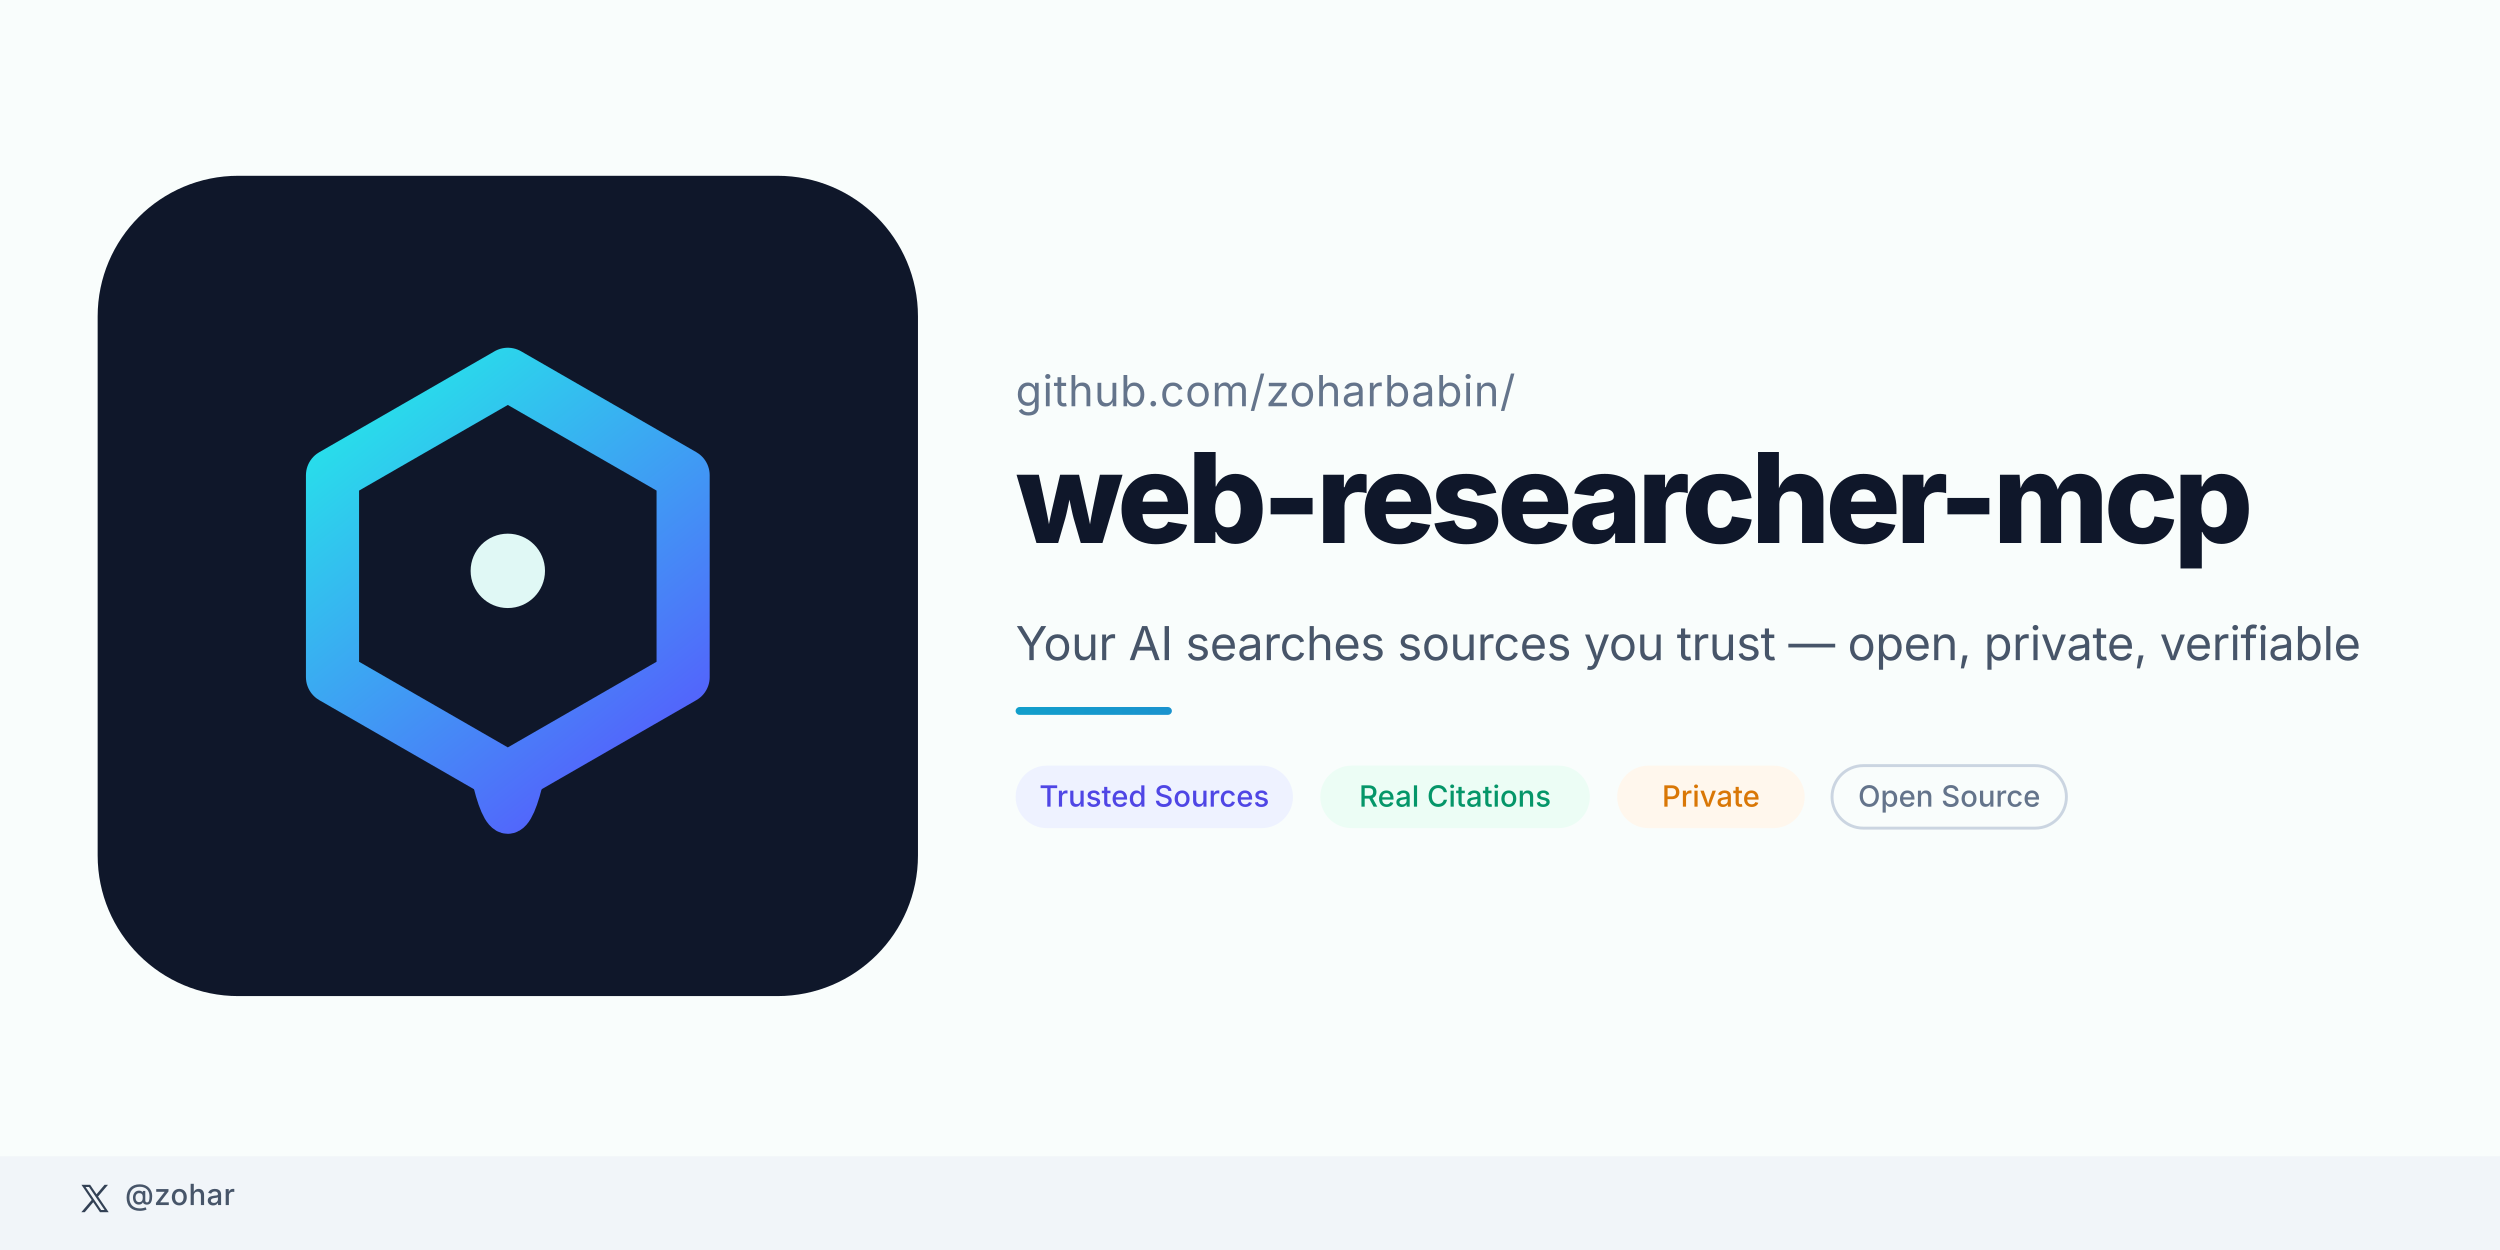
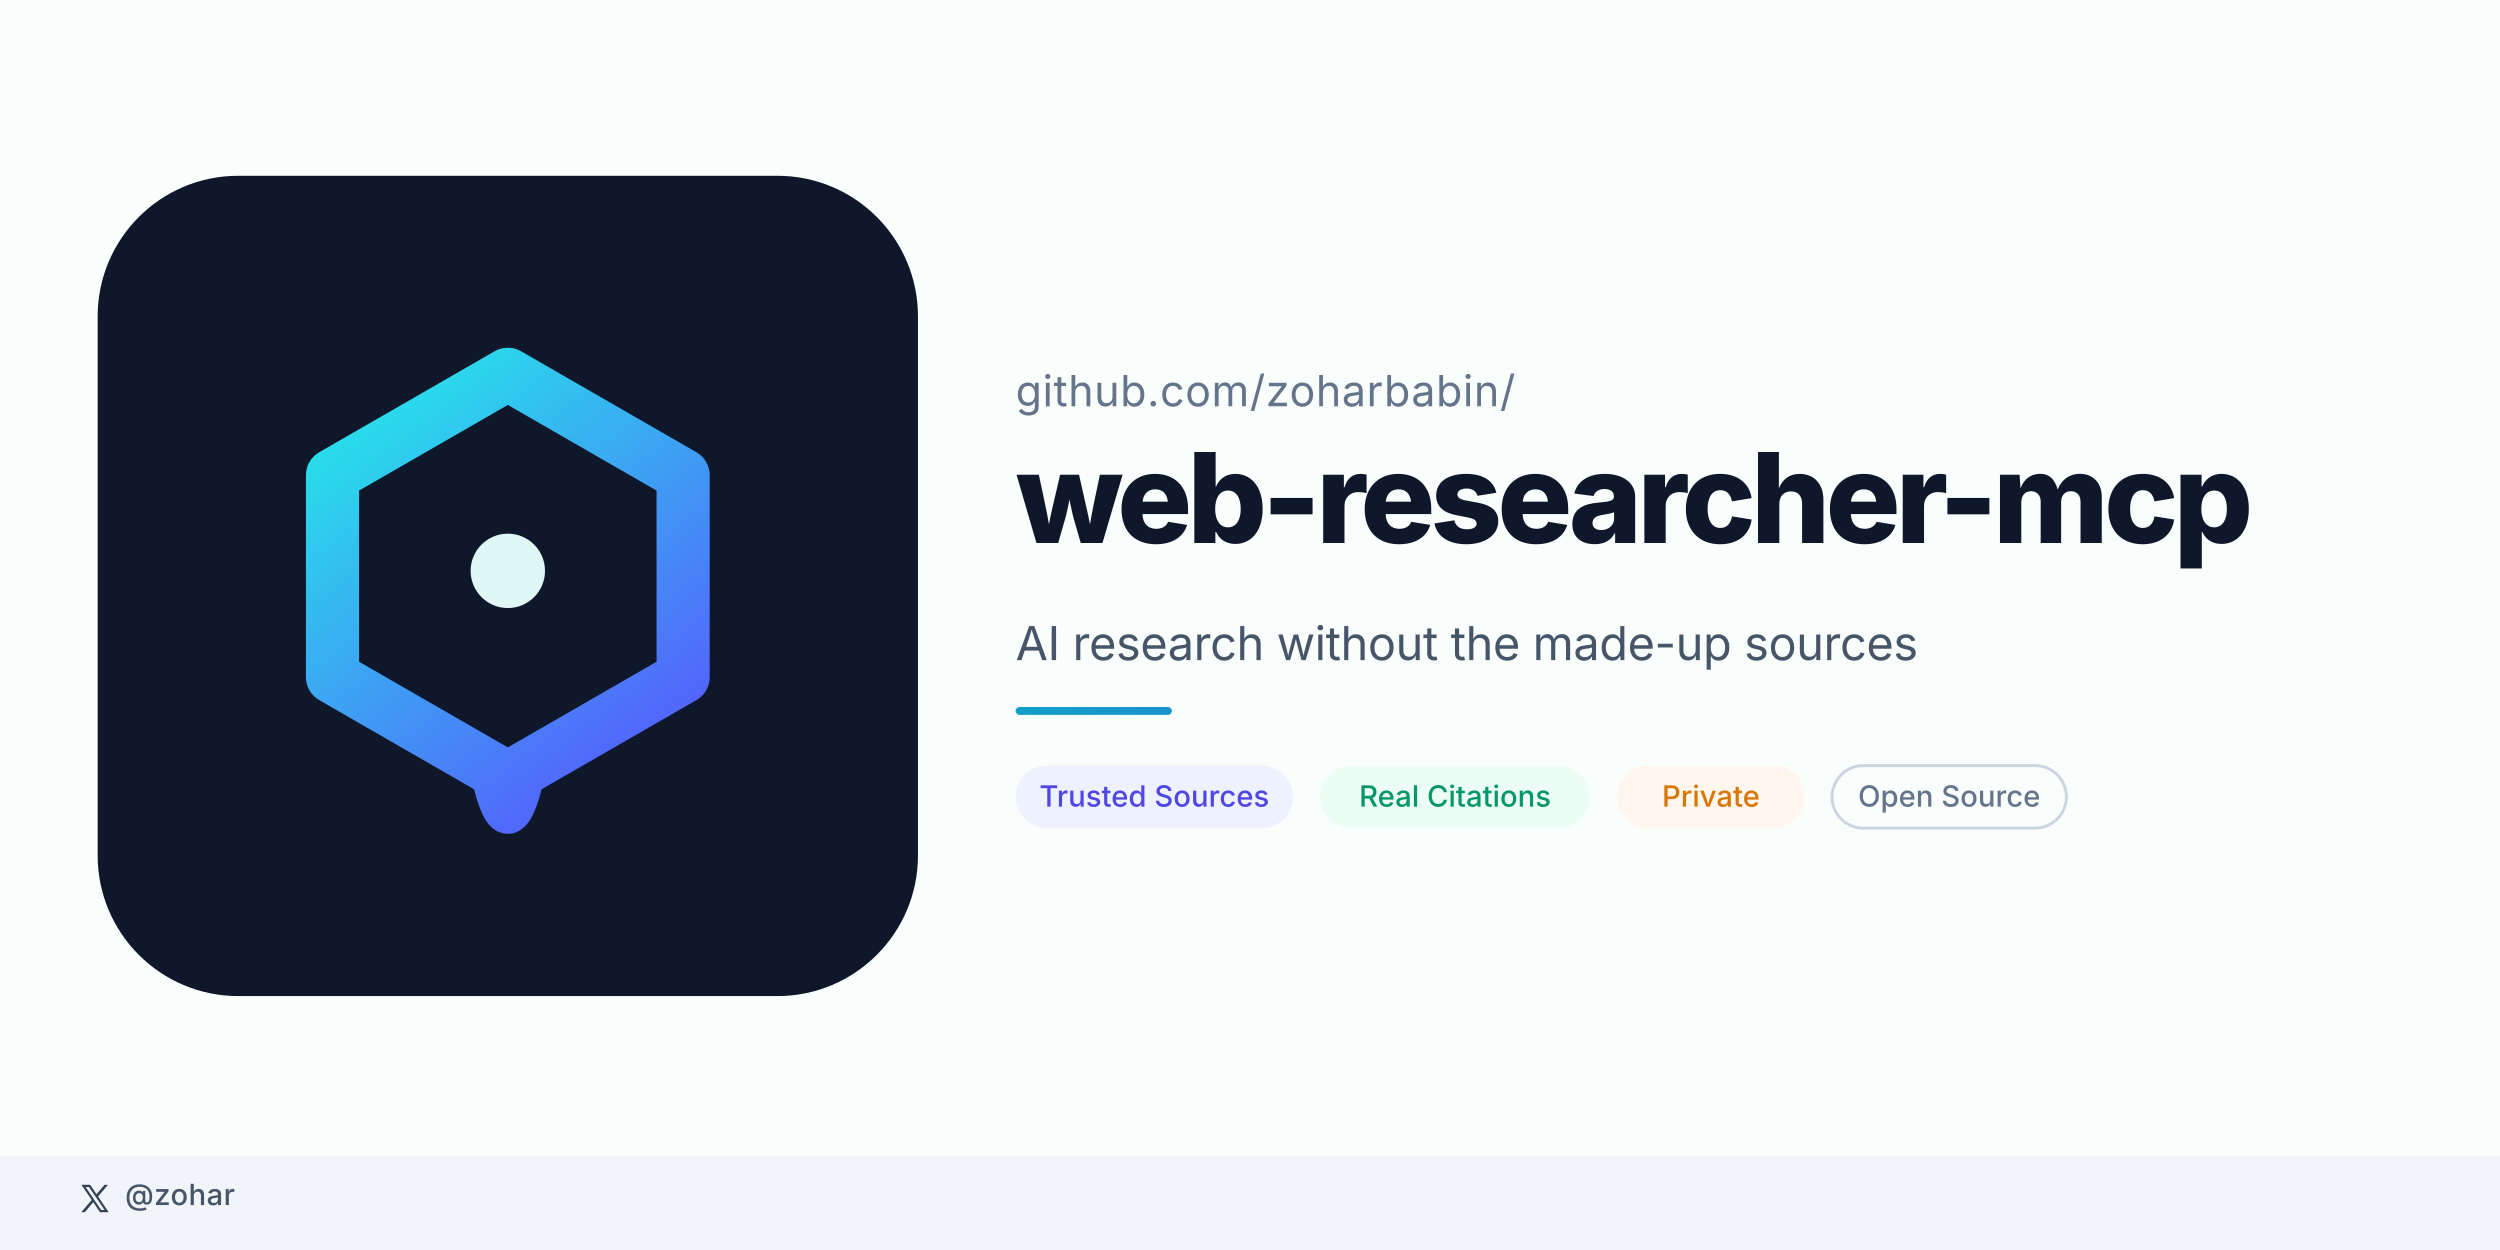
<svg xmlns="http://www.w3.org/2000/svg" viewBox="0 0 1280 640" fill="none">
  <rect width="1280" height="640" fill="#f9fdfc" />
  <defs>
    <linearGradient id="g1" x1="120" y1="72" x2="392" y2="420" gradientUnits="userSpaceOnUse">
      <stop offset="0%" stop-color="#22F0E8" />
      <stop offset="100%" stop-color="#5B4CFF" />
    </linearGradient>
    <linearGradient id="g-text" x1="480" y1="260" x2="1100" y2="260" gradientUnits="userSpaceOnUse">
      <stop offset="0%" stop-color="#0EA5C9" />
      <stop offset="100%" stop-color="#4F46E5" />
    </linearGradient>
  </defs>
  <g transform="translate(50, 90)">
    <rect width="420" height="420" rx="72" fill="#0F172A" />
    <g transform="translate(210, 205) scale(0.68)">
      <path d="M256 84 L388 160 L388 312 L256 388 L124 312 L124 160 Z" stroke="url(#g1)" stroke-width="40" stroke-linejoin="round" stroke-linecap="round" fill="none" transform="translate(-256, -236)" />
      <path d="M242 384 Q256 448 270 384" stroke="url(#g1)" stroke-width="28" stroke-linecap="round" fill="none" transform="translate(-256, -236)" />
      <circle cx="0" cy="-4" r="28" fill="#E0F8F5" />
    </g>
  </g>
  <text x="520" y="208" font-family="'Inter', 'SF Pro Display', -apple-system, BlinkMacSystemFont, 'Segoe UI', sans-serif" font-size="22" font-weight="400" fill="#64748B" letter-spacing="0.3" text-rendering="optimizeLegibility">github.com/zoharbabin/</text>
  <text x="520" y="278" font-family="'Inter', 'SF Pro Display', -apple-system, BlinkMacSystemFont, 'Segoe UI', sans-serif" font-size="64" font-weight="800" fill="#0F172A" letter-spacing="-2.5" text-rendering="optimizeLegibility">web-researcher-mcp</text>
-   <text x="520" y="338" font-family="'Inter', 'SF Pro Display', -apple-system, BlinkMacSystemFont, 'Segoe UI', sans-serif" font-size="24" font-weight="400" fill="#475569" letter-spacing="-0.2" text-rendering="optimizeLegibility">Your AI searches sources you trust — open, private, verifiable</text>
+   <text x="520" y="338" font-family="'Inter', 'SF Pro Display', -apple-system, BlinkMacSystemFont, 'Segoe UI', sans-serif" font-size="24" font-weight="400" fill="#475569" letter-spacing="-0.2" text-rendering="optimizeLegibility">AI research without the made-up sources</text>
  <rect x="520" y="362" width="80" height="4" rx="2" fill="url(#g-text)" />
  <g font-family="'Inter', 'SF Pro Display', -apple-system, BlinkMacSystemFont, 'Segoe UI', sans-serif" font-size="15" font-weight="500" text-rendering="optimizeLegibility">
    <rect x="520" y="392" width="142" height="32" rx="16" fill="#EEF2FF" />
    <text x="591" y="413" fill="#4F46E5" text-anchor="middle">Trusted Sources</text>
    <rect x="676" y="392" width="138" height="32" rx="16" fill="#ECFDF5" />
    <text x="745" y="413" fill="#059669" text-anchor="middle">Real Citations</text>
    <rect x="828" y="392" width="96" height="32" rx="16" fill="#FFF7ED" />
    <text x="876" y="413" fill="#D97706" text-anchor="middle">Private</text>
    <rect x="938" y="392" width="120" height="32" rx="16" fill="none" stroke="#CBD5E1" stroke-width="1.5" />
    <text x="998" y="413" fill="#64748B" text-anchor="middle">Open Source</text>
  </g>
  <rect x="0" y="592" width="1280" height="48" fill="#F1F5F9" />
  <g transform="translate(40, 605)">
    <path d="M21.742 21.75l-7.563-11.179 7.056-8.321h-2.456l-5.691 6.714-4.54-6.714H2.359l7.29 10.776L2.25 21.75h2.456l6.035-7.118 4.818 7.118h6.191-.008zM7.739 3.818L18.81 20.182h-2.447L5.29 3.818h2.447z" fill="#334155" transform="scale(0.72)" />
    <text x="24" y="12" font-family="'Inter', 'SF Pro Display', -apple-system, BlinkMacSystemFont, 'Segoe UI', sans-serif" font-size="15" font-weight="500" fill="#475569" letter-spacing="0.2" text-rendering="optimizeLegibility">@zohar</text>
  </g>
</svg>
